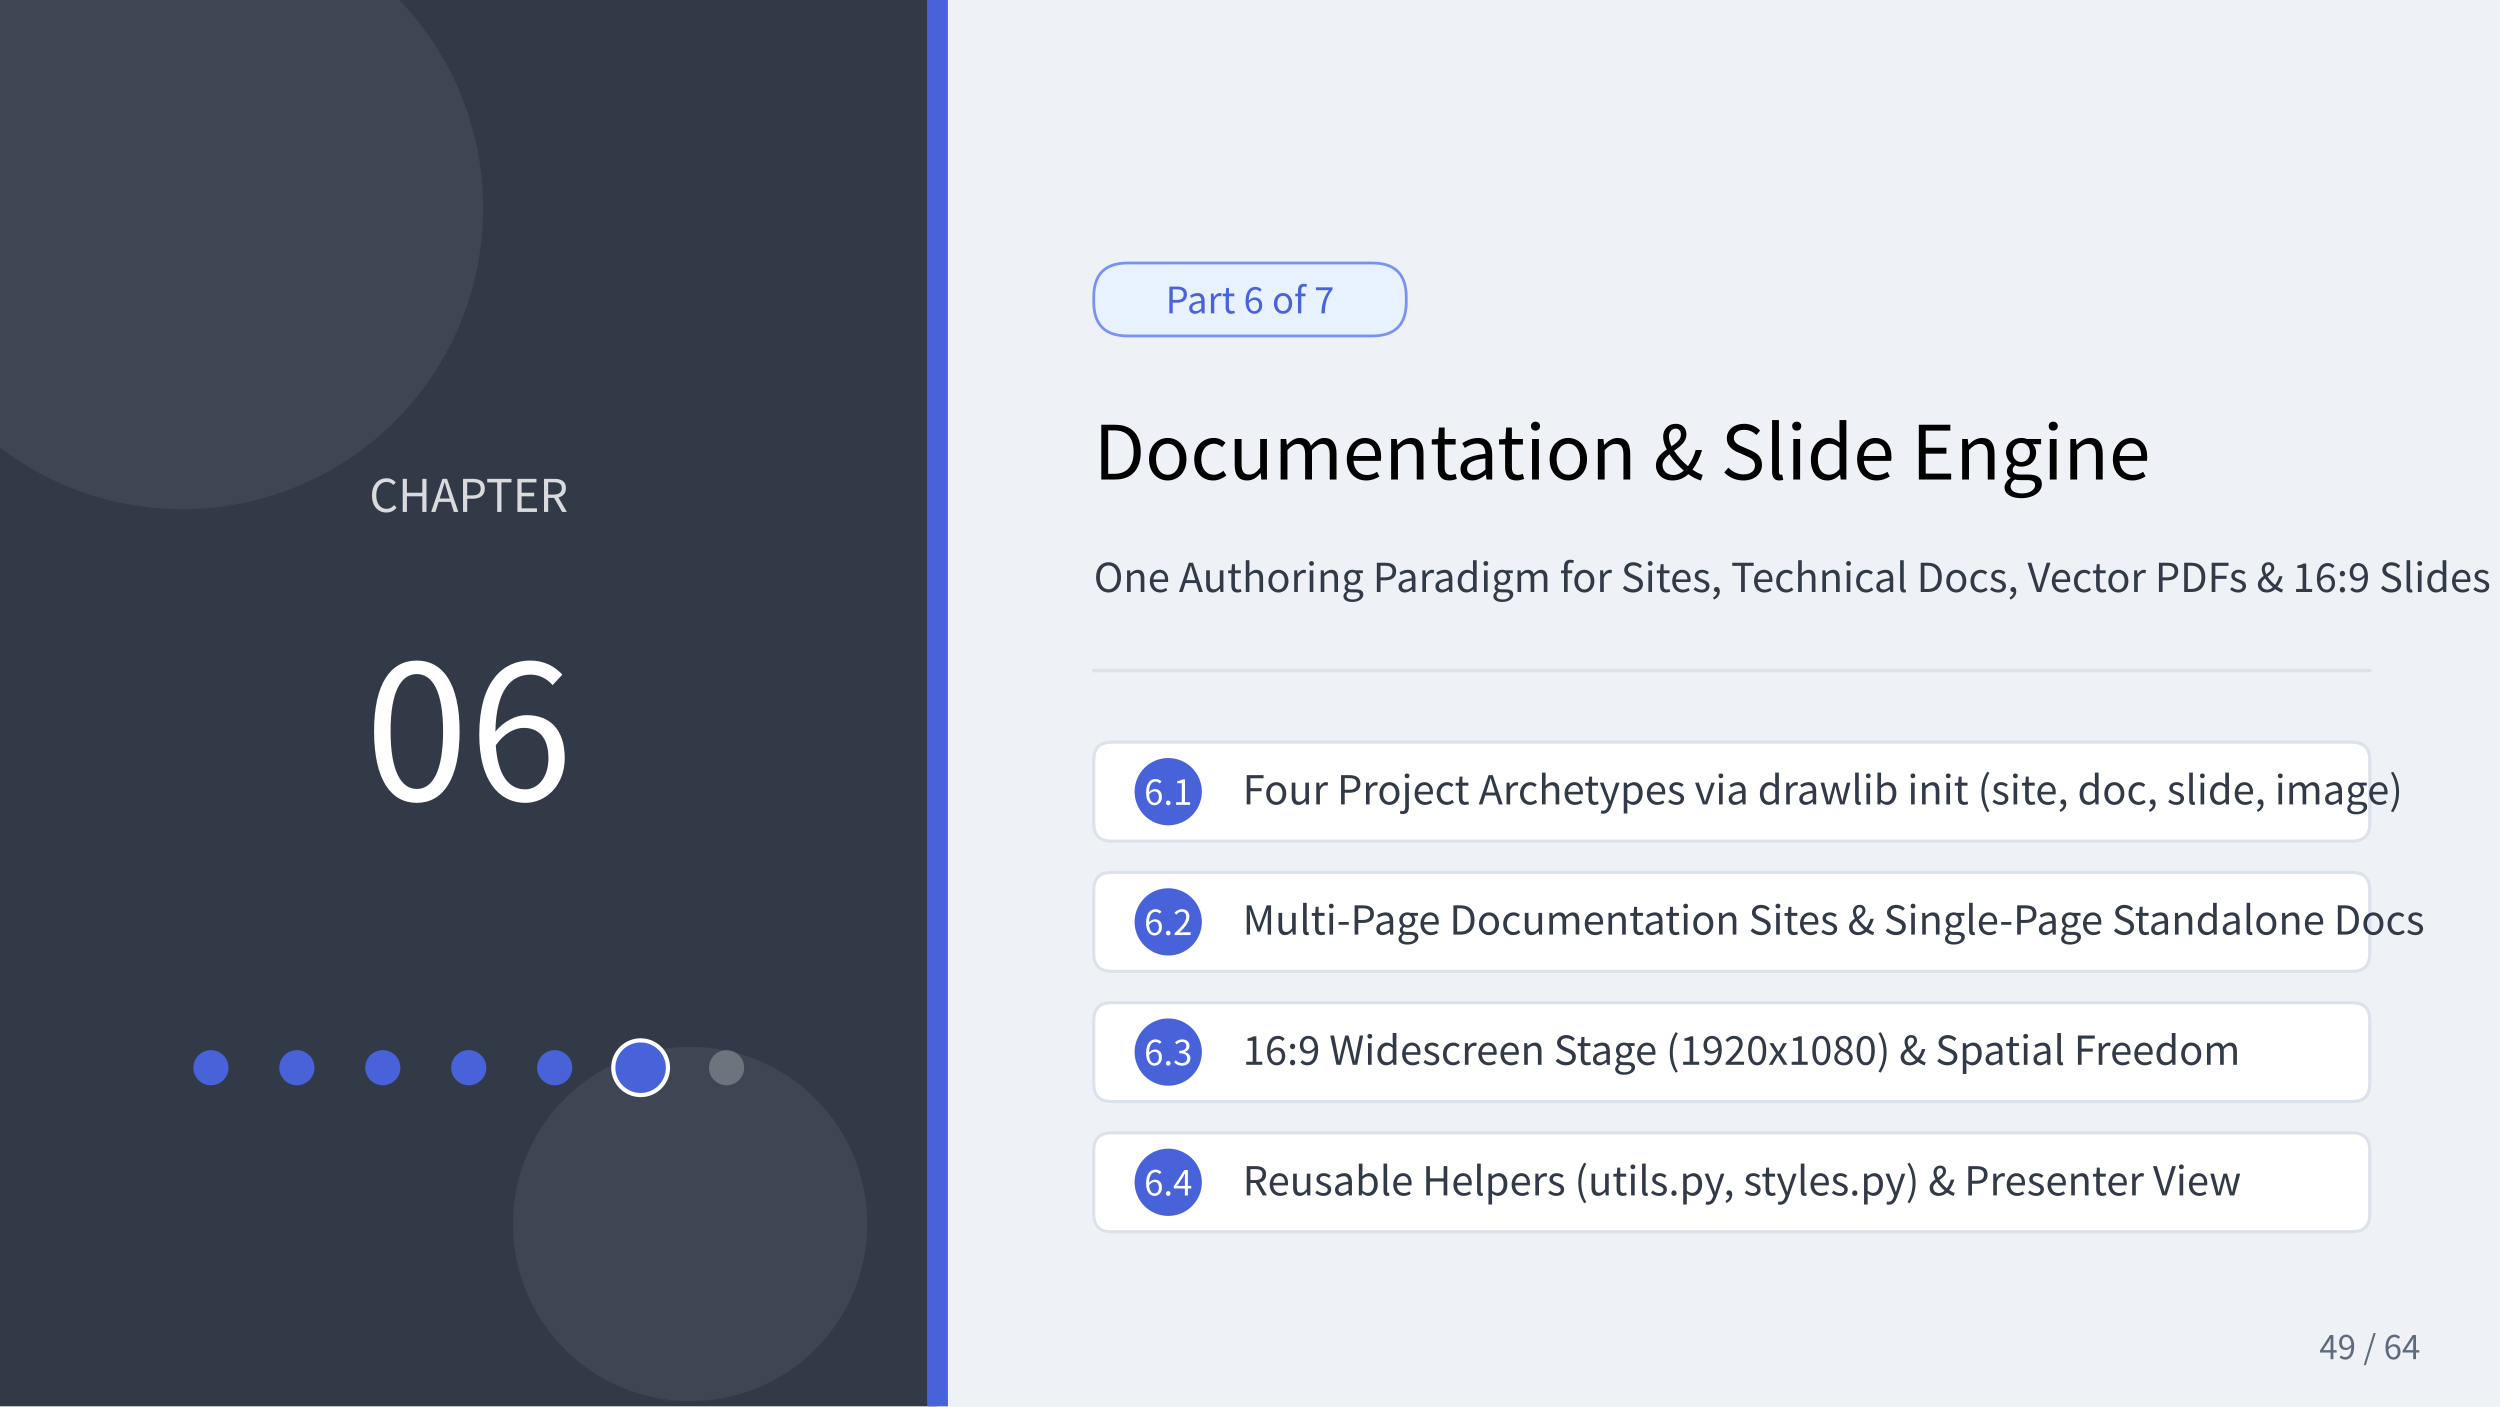
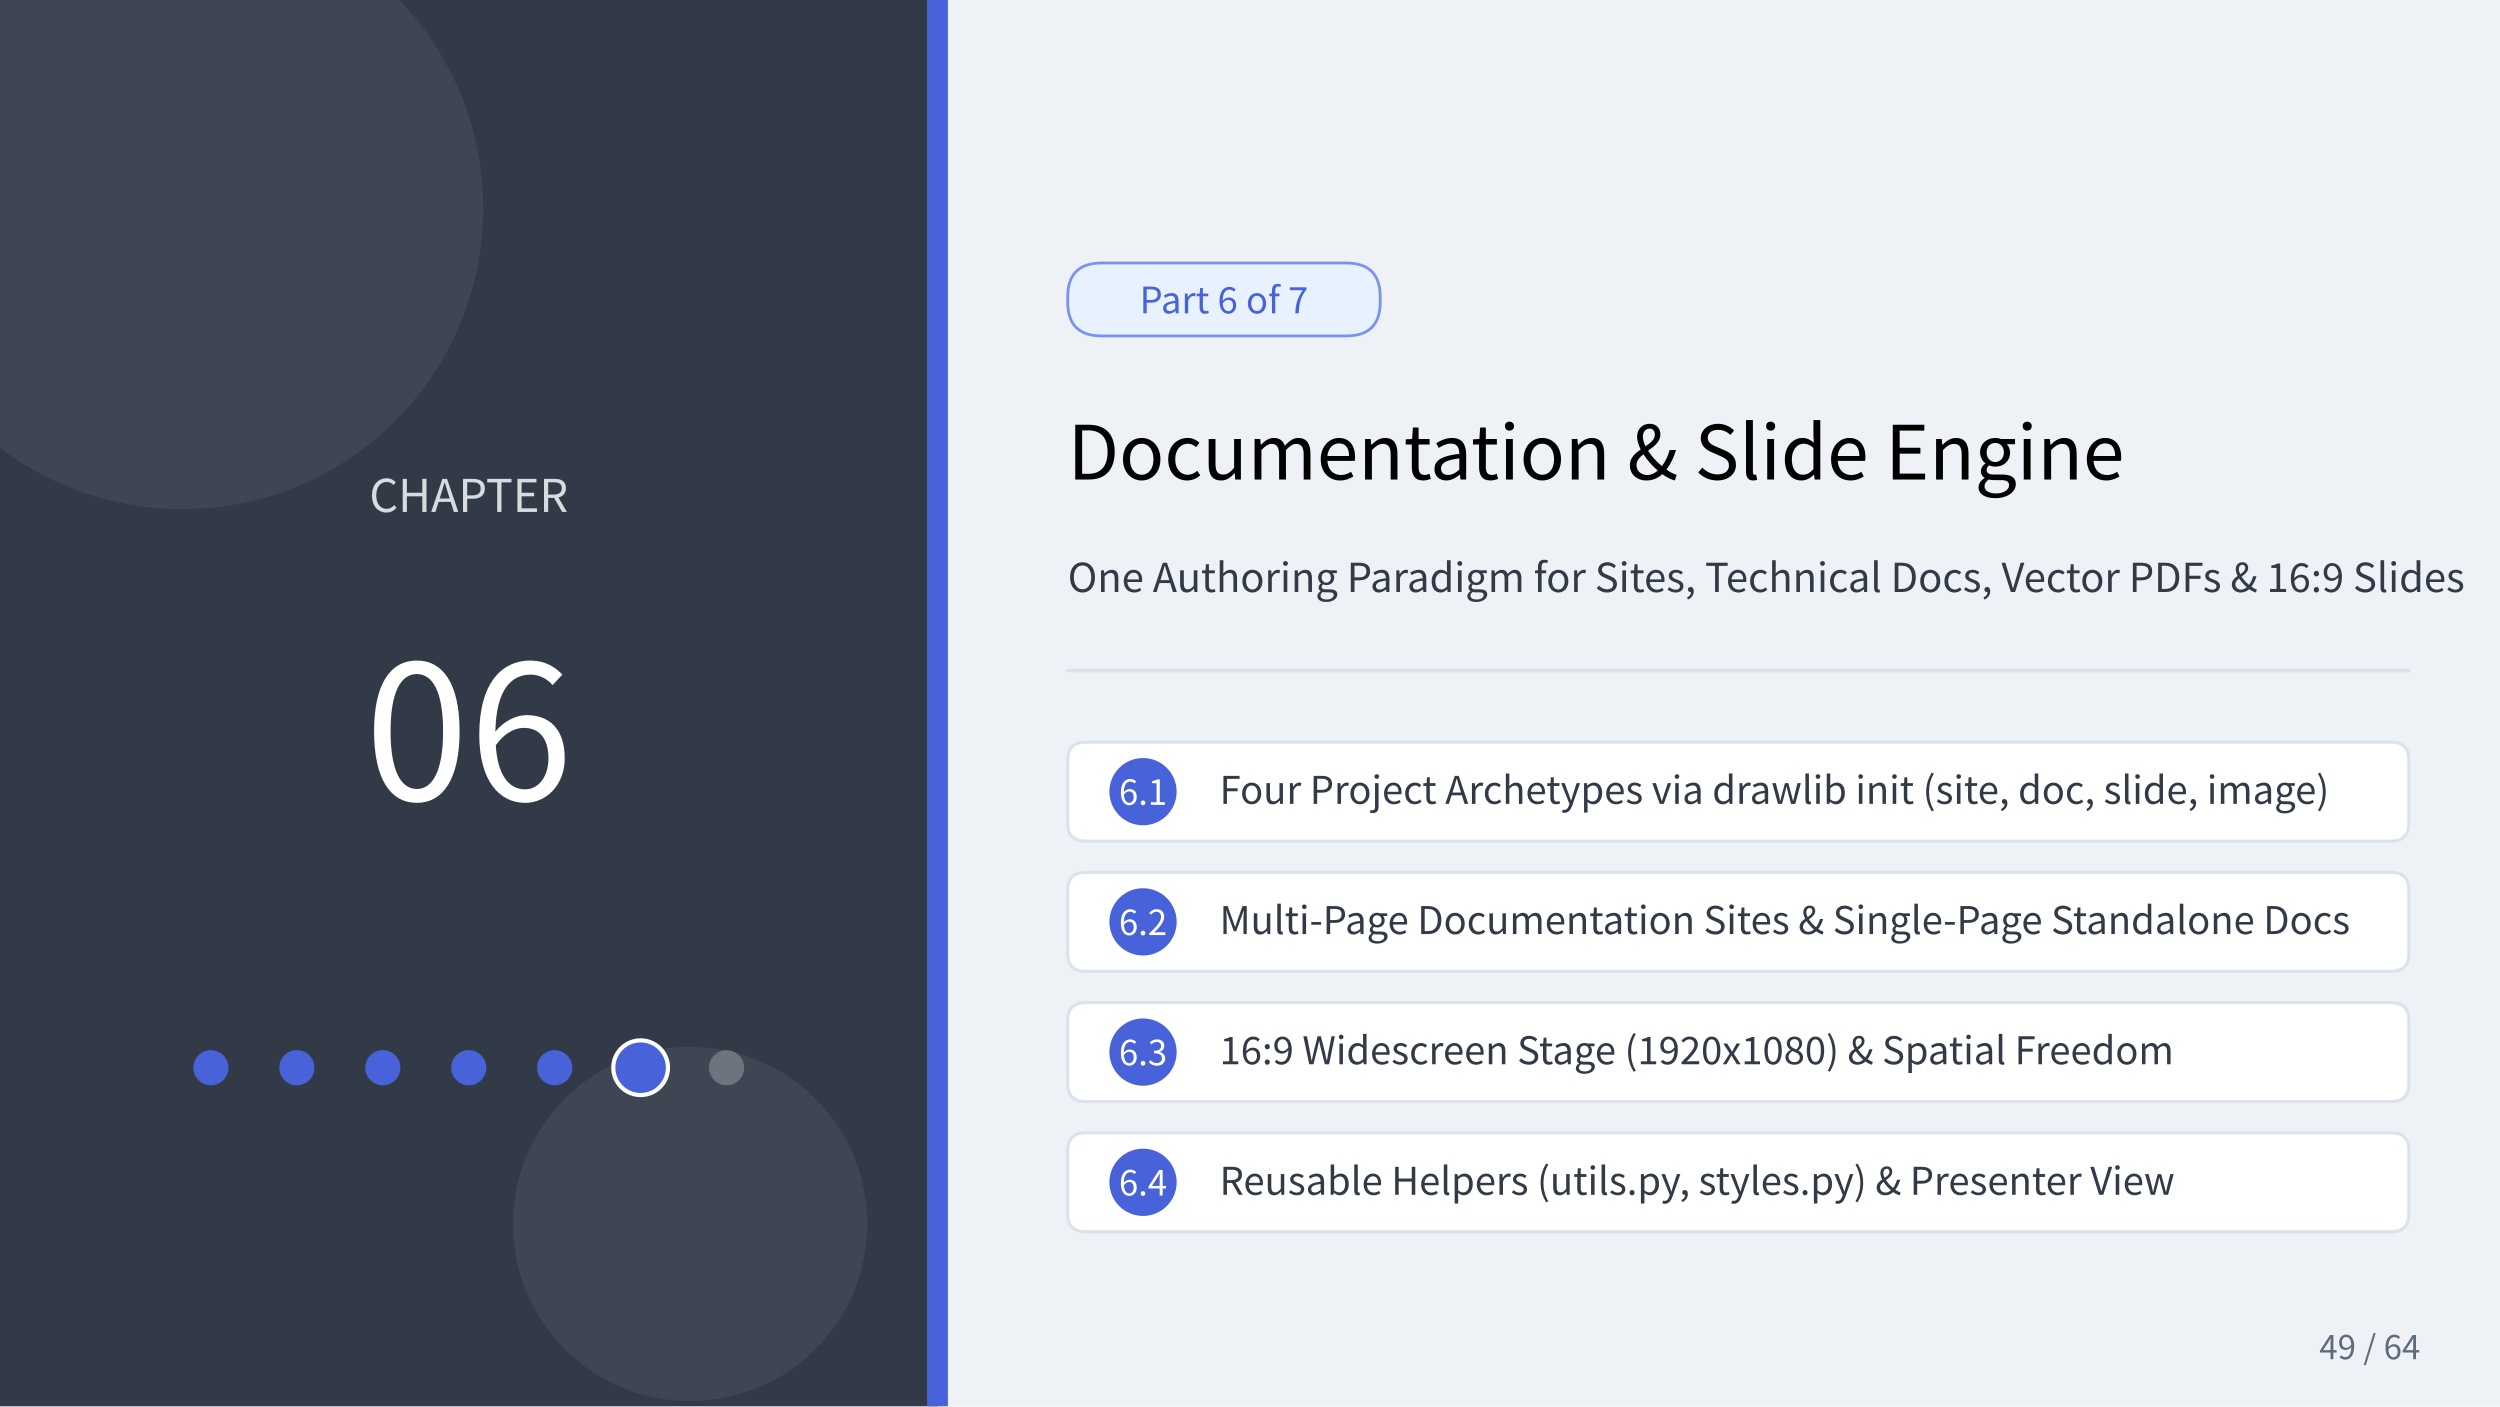
<svg xmlns="http://www.w3.org/2000/svg" width="720pt" height="405pt" viewBox="0 0 720 405" version="1.1">
  <defs>
    <style type="text/css">*{stroke-linejoin: round; stroke-linecap: butt}</style>
  </defs>
  <g id="figure_1">
    <g id="patch_1">
      <path d="M 0 405  L 720 405  L 720 0  L 0 0  z " style="fill: #ffffff" />
    </g>
    <g id="axes_1">
      <g id="patch_2">
        <path d="M 270 405  L 270 0  L 720 0  L 720 405  z " clip-path="url(#p6494dea2b6)" style="fill: #eef2f6" />
      </g>
      <g id="patch_3">
        <path d="M 0 405  L 0 0  L 270 0  L 270 405  z " clip-path="url(#p6494dea2b6)" style="fill: #323a48" />
      </g>
      <g id="patch_4">
        <path d="M 52.5 146.25  C 75.374 146.25 97.314 137.162 113.488 120.988  C 129.662 104.814 138.75 82.874 138.75 60  C 138.75 37.126 129.662 15.186 113.488 -0.988  C 97.314 -17.162 75.374 -26.25 52.5 -26.25  C 29.626 -26.25 7.686 -17.162 -8.488 -0.988  C -24.662 15.186 -33.75 37.126 -33.75 60  C -33.75 82.874 -24.662 104.814 -8.488 120.988  C 7.686 137.162 29.626 146.25 52.5 146.25  z " clip-path="url(#p6494dea2b6)" style="fill: #ffffff; opacity: 0.06; stroke: #ffffff; stroke-width: 0.8; stroke-linejoin: miter" />
      </g>
      <g id="patch_5">
        <path d="M 198.75 403.125  C 212.176 403.125 225.054 397.791 234.547 388.297  C 244.041 378.804 249.375 365.926 249.375 352.5  C 249.375 339.074 244.041 326.196 234.547 316.703  C 225.054 307.209 212.176 301.875 198.75 301.875  C 185.324 301.875 172.446 307.209 162.953 316.703  C 153.459 326.196 148.125 339.074 148.125 352.5  C 148.125 365.926 153.459 378.804 162.953 388.297  C 172.446 397.791 185.324 403.125 198.75 403.125  z " clip-path="url(#p6494dea2b6)" style="fill: #ffffff; opacity: 0.06; stroke: #ffffff; stroke-width: 0.8; stroke-linejoin: miter" />
      </g>
      <g id="patch_6">
        <path d="M 267 405  L 267 0  L 273 0  L 273 405  z " clip-path="url(#p6494dea2b6)" style="fill: #4862da" />
      </g>
      <g id="text_1">
        <g clip-path="url(#p6494dea2b6)">
          <text style="font-size: 13px; font-family: 'drawlib-cjk-japanese-noto-sans-bold', 'Noto Sans CJK JP'; text-anchor: middle; fill: #ffffff; opacity: 0.82" x="135" y="147.44" transform="rotate(-0 135 147.44)">CHAPTER</text>
        </g>
      </g>
      <g id="text_2">
        <g clip-path="url(#p6494dea2b6)">
          <text style="font-size: 54px; font-family: 'drawlib-cjk-japanese-noto-sans-bold', 'Noto Sans CJK JP'; text-anchor: middle; fill: #ffffff" x="135" y="230.52" transform="rotate(-0 135 230.52)">06</text>
        </g>
      </g>
      <g id="patch_7">
        <path d="M 60.75 312.562  C 62.093 312.562 63.38 312.029 64.33 311.08  C 65.279 310.13 65.812 308.843 65.812 307.5  C 65.812 306.157 65.279 304.87 64.33 303.92  C 63.38 302.971 62.093 302.438 60.75 302.438  C 59.407 302.438 58.12 302.971 57.17 303.92  C 56.221 304.87 55.688 306.157 55.688 307.5  C 55.688 308.843 56.221 310.13 57.17 311.08  C 58.12 312.029 59.407 312.562 60.75 312.562  z " clip-path="url(#p6494dea2b6)" style="fill: #4862da" />
      </g>
      <g id="patch_8">
        <path d="M 85.5 312.562  C 86.843 312.562 88.13 312.029 89.08 311.08  C 90.029 310.13 90.562 308.843 90.562 307.5  C 90.562 306.157 90.029 304.87 89.08 303.92  C 88.13 302.971 86.843 302.438 85.5 302.438  C 84.157 302.438 82.87 302.971 81.92 303.92  C 80.971 304.87 80.438 306.157 80.438 307.5  C 80.438 308.843 80.971 310.13 81.92 311.08  C 82.87 312.029 84.157 312.562 85.5 312.562  z " clip-path="url(#p6494dea2b6)" style="fill: #4862da" />
      </g>
      <g id="patch_9">
        <path d="M 110.25 312.562  C 111.593 312.562 112.88 312.029 113.83 311.08  C 114.779 310.13 115.312 308.843 115.312 307.5  C 115.312 306.157 114.779 304.87 113.83 303.92  C 112.88 302.971 111.593 302.438 110.25 302.438  C 108.907 302.438 107.62 302.971 106.67 303.92  C 105.721 304.87 105.188 306.157 105.188 307.5  C 105.188 308.843 105.721 310.13 106.67 311.08  C 107.62 312.029 108.907 312.562 110.25 312.562  z " clip-path="url(#p6494dea2b6)" style="fill: #4862da" />
      </g>
      <g id="patch_10">
        <path d="M 135 312.562  C 136.343 312.562 137.63 312.029 138.58 311.08  C 139.529 310.13 140.062 308.843 140.062 307.5  C 140.062 306.157 139.529 304.87 138.58 303.92  C 137.63 302.971 136.343 302.438 135 302.438  C 133.657 302.438 132.37 302.971 131.42 303.92  C 130.471 304.87 129.938 306.157 129.938 307.5  C 129.938 308.843 130.471 310.13 131.42 311.08  C 132.37 312.029 133.657 312.562 135 312.562  z " clip-path="url(#p6494dea2b6)" style="fill: #4862da" />
      </g>
      <g id="patch_11">
        <path d="M 159.75 312.562  C 161.093 312.562 162.38 312.029 163.33 311.08  C 164.279 310.13 164.812 308.843 164.812 307.5  C 164.812 306.157 164.279 304.87 163.33 303.92  C 162.38 302.971 161.093 302.438 159.75 302.438  C 158.407 302.438 157.12 302.971 156.17 303.92  C 155.221 304.87 154.688 306.157 154.688 307.5  C 154.688 308.843 155.221 310.13 156.17 311.08  C 157.12 312.029 158.407 312.562 159.75 312.562  z " clip-path="url(#p6494dea2b6)" style="fill: #4862da" />
      </g>
      <g id="patch_12">
        <path d="M 184.5 315.375  C 186.588 315.375 188.592 314.545 190.068 313.068  C 191.545 311.592 192.375 309.588 192.375 307.5  C 192.375 305.412 191.545 303.408 190.068 301.932  C 188.592 300.455 186.588 299.625 184.5 299.625  C 182.412 299.625 180.408 300.455 178.932 301.932  C 177.455 303.408 176.625 305.412 176.625 307.5  C 176.625 309.588 177.455 311.592 178.932 313.068  C 180.408 314.545 182.412 315.375 184.5 315.375  z " clip-path="url(#p6494dea2b6)" style="fill: #4862da; stroke: #ffffff; stroke-width: 1.2; stroke-linejoin: miter" />
      </g>
      <g id="patch_13">
        <path d="M 209.25 312.562  C 210.593 312.562 211.88 312.029 212.83 311.08  C 213.779 310.13 214.312 308.843 214.312 307.5  C 214.312 306.157 213.779 304.87 212.83 303.92  C 211.88 302.971 210.593 302.438 209.25 302.438  C 207.907 302.438 206.62 302.971 205.67 303.92  C 204.721 304.87 204.188 306.157 204.188 307.5  C 204.188 308.843 204.721 310.13 205.67 311.08  C 206.62 312.029 207.907 312.562 209.25 312.562  z " clip-path="url(#p6494dea2b6)" style="fill: #ffffff; opacity: 0.25" />
      </g>
      <g id="patch_14">
-         <path d="M 360 96.75  L 324.75 96.75  Q 315 96.75 315 87  L 315 85.5  Q 315 75.75 324.75 75.75  L 395.25 75.75  Q 405 75.75 405 85.5  L 405 87  Q 405 96.75 395.25 96.75  z " clip-path="url(#p6494dea2b6)" style="fill: #e8f2ff; stroke: #7891f2; stroke-width: 0.8; stroke-linejoin: miter" />
+         <path d="M 352.5 96.75  L 317.25 96.75  Q 307.5 96.75 307.5 87  L 307.5 85.5  Q 307.5 75.75 317.25 75.75  L 387.75 75.75  Q 397.5 75.75 397.5 85.5  L 397.5 87  Q 397.5 96.75 387.75 96.75  z " clip-path="url(#p6494dea2b6)" style="fill: #e8f2ff; stroke: #7891f2; stroke-width: 0.8; stroke-linejoin: miter" />
      </g>
      <g id="text_3">
        <g clip-path="url(#p6494dea2b6)">
-           <text style="font-size: 10.5px; font-family: 'drawlib-cjk-japanese-noto-sans-bold', 'Noto Sans CJK JP'; text-anchor: middle; fill: #4862da" x="360" y="90.24" transform="rotate(-0 360 90.24)">Part 6 of 7</text>
+           <text style="font-size: 10.5px; font-family: 'drawlib-cjk-japanese-noto-sans-bold', 'Noto Sans CJK JP'; text-anchor: middle; fill: #4862da" x="352.5" y="90.24" transform="rotate(-0 352.5 90.24)">Part 6 of 7</text>
        </g>
      </g>
      <g id="text_4">
        <g clip-path="url(#p6494dea2b6)">
-           <text style="font-size: 21.5px; font-family: 'drawlib-cjk-japanese-noto-sans-bold', 'Noto Sans CJK JP'; text-anchor: start" x="315" y="138.098" transform="rotate(-0 315 138.0981)">Documentation &amp; Slide Engine</text>
+           <text style="font-size: 21.5px; font-family: 'drawlib-cjk-japanese-noto-sans-bold', 'Noto Sans CJK JP'; text-anchor: start" x="307.5" y="138.098" transform="rotate(-0 307.5 138.0981)">Documentation &amp; Slide Engine</text>
        </g>
      </g>
      <g id="text_5">
        <g clip-path="url(#p6494dea2b6)">
-           <text style="font-size: 11.5px; font-family: 'drawlib-cjk-japanese-noto-sans-regular', 'Noto Sans CJK JP'; text-anchor: start; fill: #323a48" x="315" y="170.498" transform="rotate(-0 315 170.4975)">One Authoring Paradigm for Sites, Technical Docs, Vector PDFs &amp; 16:9 Slides</text>
+           <text style="font-size: 11.5px; font-family: 'drawlib-cjk-japanese-noto-sans-regular', 'Noto Sans CJK JP'; text-anchor: start; fill: #323a48" x="307.5" y="170.498" transform="rotate(-0 307.5 170.4975)">One Authoring Paradigm for Sites, Technical Docs, Vector PDFs &amp; 16:9 Slides</text>
        </g>
      </g>
      <g id="patch_15">
-         <path d="M 315 193.125  L 682.5 193.125  " clip-path="url(#p6494dea2b6)" style="fill: none; stroke: #dce2eb; stroke-linecap: round" />
+         <path d="M 307.5 193.125  L 693.75 193.125  " clip-path="url(#p6494dea2b6)" style="fill: none; stroke: #dce2eb; stroke-linecap: round" />
      </g>
      <g id="patch_16">
-         <path d="M 498.75 242.25  L 320.13 242.25  Q 315 242.25 315 237.12  L 315 218.88  Q 315 213.75 320.13 213.75  L 677.37 213.75  Q 682.5 213.75 682.5 218.88  L 682.5 237.12  Q 682.5 242.25 677.37 242.25  z " clip-path="url(#p6494dea2b6)" style="fill: #ffffff; stroke: #dce2eb; stroke-width: 0.9; stroke-linejoin: miter" />
+         <path d="M 500.625 242.25  L 312.63 242.25  Q 307.5 242.25 307.5 237.12  L 307.5 218.88  Q 307.5 213.75 312.63 213.75  L 688.62 213.75  Q 693.75 213.75 693.75 218.88  L 693.75 237.12  Q 693.75 242.25 688.62 242.25  z " clip-path="url(#p6494dea2b6)" style="fill: #ffffff; stroke: #dce2eb; stroke-width: 0.9; stroke-linejoin: miter" />
      </g>
      <g id="patch_17">
-         <path d="M 336.45 237.69  C 339.02 237.69 341.485 236.669 343.302 234.852  C 345.119 233.035 346.14 230.57 346.14 228  C 346.14 225.43 345.119 222.965 343.302 221.148  C 341.485 219.331 339.02 218.31 336.45 218.31  C 333.88 218.31 331.415 219.331 329.598 221.148  C 327.781 222.965 326.76 225.43 326.76 228  C 326.76 230.57 327.781 233.035 329.598 234.852  C 331.415 236.669 333.88 237.69 336.45 237.69  z " clip-path="url(#p6494dea2b6)" style="fill: #4862da" />
+         <path d="M 329.19 237.69  C 331.76 237.69 334.225 236.669 336.042 234.852  C 337.859 233.035 338.88 230.57 338.88 228  C 338.88 225.43 337.859 222.965 336.042 221.148  C 334.225 219.331 331.76 218.31 329.19 218.31  C 326.62 218.31 324.155 219.331 322.338 221.148  C 320.521 222.965 319.5 225.43 319.5 228  C 319.5 230.57 320.521 233.035 322.338 234.852  C 324.155 236.669 326.62 237.69 329.19 237.69  z " clip-path="url(#p6494dea2b6)" style="fill: #4862da" />
      </g>
      <g id="text_6">
        <g clip-path="url(#p6494dea2b6)">
-           <text style="font-size: 10px; font-family: 'drawlib-cjk-japanese-noto-sans-bold', 'Noto Sans CJK JP'; text-anchor: middle; fill: #ffffff" x="336.45" y="231.8" transform="rotate(-0 336.45 231.8)">6.1</text>
+           <text style="font-size: 10px; font-family: 'drawlib-cjk-japanese-noto-sans-bold', 'Noto Sans CJK JP'; text-anchor: middle; fill: #ffffff" x="329.19" y="231.8" transform="rotate(-0 329.19 231.8)">6.1</text>
        </g>
      </g>
      <g id="text_7">
        <g clip-path="url(#p6494dea2b6)">
-           <text style="font-size: 11.5px; font-family: 'drawlib-cjk-japanese-noto-sans-bold', 'Noto Sans CJK JP'; text-anchor: start; fill: #323a48" x="357.9" y="231.663" transform="rotate(-0 357.9 231.6629)">Four Project Archetypes via drawlib init (site, doc, slide, image)</text>
+           <text style="font-size: 11px; font-family: 'drawlib-cjk-japanese-noto-sans-bold', 'Noto Sans CJK JP'; text-anchor: start; fill: #323a48" x="351.24" y="231.504" transform="rotate(-0 351.24 231.5037)">Four Project Archetypes via drawlib init (site, doc, slide, image)</text>
        </g>
      </g>
      <g id="patch_18">
-         <path d="M 498.75 279.75  L 320.13 279.75  Q 315 279.75 315 274.62  L 315 256.38  Q 315 251.25 320.13 251.25  L 677.37 251.25  Q 682.5 251.25 682.5 256.38  L 682.5 274.62  Q 682.5 279.75 677.37 279.75  z " clip-path="url(#p6494dea2b6)" style="fill: #ffffff; stroke: #dce2eb; stroke-width: 0.9; stroke-linejoin: miter" />
+         <path d="M 500.625 279.75  L 312.63 279.75  Q 307.5 279.75 307.5 274.62  L 307.5 256.38  Q 307.5 251.25 312.63 251.25  L 688.62 251.25  Q 693.75 251.25 693.75 256.38  L 693.75 274.62  Q 693.75 279.75 688.62 279.75  z " clip-path="url(#p6494dea2b6)" style="fill: #ffffff; stroke: #dce2eb; stroke-width: 0.9; stroke-linejoin: miter" />
      </g>
      <g id="patch_19">
-         <path d="M 336.45 275.19  C 339.02 275.19 341.485 274.169 343.302 272.352  C 345.119 270.535 346.14 268.07 346.14 265.5  C 346.14 262.93 345.119 260.465 343.302 258.648  C 341.485 256.831 339.02 255.81 336.45 255.81  C 333.88 255.81 331.415 256.831 329.598 258.648  C 327.781 260.465 326.76 262.93 326.76 265.5  C 326.76 268.07 327.781 270.535 329.598 272.352  C 331.415 274.169 333.88 275.19 336.45 275.19  z " clip-path="url(#p6494dea2b6)" style="fill: #4862da" />
+         <path d="M 329.19 275.19  C 331.76 275.19 334.225 274.169 336.042 272.352  C 337.859 270.535 338.88 268.07 338.88 265.5  C 338.88 262.93 337.859 260.465 336.042 258.648  C 334.225 256.831 331.76 255.81 329.19 255.81  C 326.62 255.81 324.155 256.831 322.338 258.648  C 320.521 260.465 319.5 262.93 319.5 265.5  C 319.5 268.07 320.521 270.535 322.338 272.352  C 324.155 274.169 326.62 275.19 329.19 275.19  z " clip-path="url(#p6494dea2b6)" style="fill: #4862da" />
      </g>
      <g id="text_8">
        <g clip-path="url(#p6494dea2b6)">
-           <text style="font-size: 10px; font-family: 'drawlib-cjk-japanese-noto-sans-bold', 'Noto Sans CJK JP'; text-anchor: middle; fill: #ffffff" x="336.45" y="269.3" transform="rotate(-0 336.45 269.3)">6.2</text>
+           <text style="font-size: 10px; font-family: 'drawlib-cjk-japanese-noto-sans-bold', 'Noto Sans CJK JP'; text-anchor: middle; fill: #ffffff" x="329.19" y="269.3" transform="rotate(-0 329.19 269.3)">6.2</text>
        </g>
      </g>
      <g id="text_9">
        <g clip-path="url(#p6494dea2b6)">
-           <text style="font-size: 11.5px; font-family: 'drawlib-cjk-japanese-noto-sans-bold', 'Noto Sans CJK JP'; text-anchor: start; fill: #323a48" x="357.9" y="269.163" transform="rotate(-0 357.9 269.1629)">Multi-Page Documentation Sites &amp; Single-Page Standalone Docs</text>
+           <text style="font-size: 11px; font-family: 'drawlib-cjk-japanese-noto-sans-bold', 'Noto Sans CJK JP'; text-anchor: start; fill: #323a48" x="351.24" y="269.004" transform="rotate(-0 351.24 269.0037)">Multi-Page Documentation Sites &amp; Single-Page Standalone Docs</text>
        </g>
      </g>
      <g id="patch_20">
-         <path d="M 498.75 317.25  L 320.13 317.25  Q 315 317.25 315 312.12  L 315 293.88  Q 315 288.75 320.13 288.75  L 677.37 288.75  Q 682.5 288.75 682.5 293.88  L 682.5 312.12  Q 682.5 317.25 677.37 317.25  z " clip-path="url(#p6494dea2b6)" style="fill: #ffffff; stroke: #dce2eb; stroke-width: 0.9; stroke-linejoin: miter" />
+         <path d="M 500.625 317.25  L 312.63 317.25  Q 307.5 317.25 307.5 312.12  L 307.5 293.88  Q 307.5 288.75 312.63 288.75  L 688.62 288.75  Q 693.75 288.75 693.75 293.88  L 693.75 312.12  Q 693.75 317.25 688.62 317.25  z " clip-path="url(#p6494dea2b6)" style="fill: #ffffff; stroke: #dce2eb; stroke-width: 0.9; stroke-linejoin: miter" />
      </g>
      <g id="patch_21">
-         <path d="M 336.45 312.69  C 339.02 312.69 341.485 311.669 343.302 309.852  C 345.119 308.035 346.14 305.57 346.14 303  C 346.14 300.43 345.119 297.965 343.302 296.148  C 341.485 294.331 339.02 293.31 336.45 293.31  C 333.88 293.31 331.415 294.331 329.598 296.148  C 327.781 297.965 326.76 300.43 326.76 303  C 326.76 305.57 327.781 308.035 329.598 309.852  C 331.415 311.669 333.88 312.69 336.45 312.69  z " clip-path="url(#p6494dea2b6)" style="fill: #4862da" />
+         <path d="M 329.19 312.69  C 331.76 312.69 334.225 311.669 336.042 309.852  C 337.859 308.035 338.88 305.57 338.88 303  C 338.88 300.43 337.859 297.965 336.042 296.148  C 334.225 294.331 331.76 293.31 329.19 293.31  C 326.62 293.31 324.155 294.331 322.338 296.148  C 320.521 297.965 319.5 300.43 319.5 303  C 319.5 305.57 320.521 308.035 322.338 309.852  C 324.155 311.669 326.62 312.69 329.19 312.69  z " clip-path="url(#p6494dea2b6)" style="fill: #4862da" />
      </g>
      <g id="text_10">
        <g clip-path="url(#p6494dea2b6)">
-           <text style="font-size: 10px; font-family: 'drawlib-cjk-japanese-noto-sans-bold', 'Noto Sans CJK JP'; text-anchor: middle; fill: #ffffff" x="336.45" y="306.8" transform="rotate(-0 336.45 306.8)">6.3</text>
+           <text style="font-size: 10px; font-family: 'drawlib-cjk-japanese-noto-sans-bold', 'Noto Sans CJK JP'; text-anchor: middle; fill: #ffffff" x="329.19" y="306.8" transform="rotate(-0 329.19 306.8)">6.3</text>
        </g>
      </g>
      <g id="text_11">
        <g clip-path="url(#p6494dea2b6)">
-           <text style="font-size: 11.5px; font-family: 'drawlib-cjk-japanese-noto-sans-bold', 'Noto Sans CJK JP'; text-anchor: start; fill: #323a48" x="357.9" y="306.663" transform="rotate(-0 357.9 306.6629)">16:9 Widescreen Stage (1920x1080) &amp; Spatial Freedom</text>
+           <text style="font-size: 11px; font-family: 'drawlib-cjk-japanese-noto-sans-bold', 'Noto Sans CJK JP'; text-anchor: start; fill: #323a48" x="351.24" y="306.504" transform="rotate(-0 351.24 306.5037)">16:9 Widescreen Stage (1920x1080) &amp; Spatial Freedom</text>
        </g>
      </g>
      <g id="patch_22">
-         <path d="M 498.75 354.75  L 320.13 354.75  Q 315 354.75 315 349.62  L 315 331.38  Q 315 326.25 320.13 326.25  L 677.37 326.25  Q 682.5 326.25 682.5 331.38  L 682.5 349.62  Q 682.5 354.75 677.37 354.75  z " clip-path="url(#p6494dea2b6)" style="fill: #ffffff; stroke: #dce2eb; stroke-width: 0.9; stroke-linejoin: miter" />
+         <path d="M 500.625 354.75  L 312.63 354.75  Q 307.5 354.75 307.5 349.62  L 307.5 331.38  Q 307.5 326.25 312.63 326.25  L 688.62 326.25  Q 693.75 326.25 693.75 331.38  L 693.75 349.62  Q 693.75 354.75 688.62 354.75  z " clip-path="url(#p6494dea2b6)" style="fill: #ffffff; stroke: #dce2eb; stroke-width: 0.9; stroke-linejoin: miter" />
      </g>
      <g id="patch_23">
-         <path d="M 336.45 350.19  C 339.02 350.19 341.485 349.169 343.302 347.352  C 345.119 345.535 346.14 343.07 346.14 340.5  C 346.14 337.93 345.119 335.465 343.302 333.648  C 341.485 331.831 339.02 330.81 336.45 330.81  C 333.88 330.81 331.415 331.831 329.598 333.648  C 327.781 335.465 326.76 337.93 326.76 340.5  C 326.76 343.07 327.781 345.535 329.598 347.352  C 331.415 349.169 333.88 350.19 336.45 350.19  z " clip-path="url(#p6494dea2b6)" style="fill: #4862da" />
+         <path d="M 329.19 350.19  C 331.76 350.19 334.225 349.169 336.042 347.352  C 337.859 345.535 338.88 343.07 338.88 340.5  C 338.88 337.93 337.859 335.465 336.042 333.648  C 334.225 331.831 331.76 330.81 329.19 330.81  C 326.62 330.81 324.155 331.831 322.338 333.648  C 320.521 335.465 319.5 337.93 319.5 340.5  C 319.5 343.07 320.521 345.535 322.338 347.352  C 324.155 349.169 326.62 350.19 329.19 350.19  z " clip-path="url(#p6494dea2b6)" style="fill: #4862da" />
      </g>
      <g id="text_12">
        <g clip-path="url(#p6494dea2b6)">
-           <text style="font-size: 10px; font-family: 'drawlib-cjk-japanese-noto-sans-bold', 'Noto Sans CJK JP'; text-anchor: middle; fill: #ffffff" x="336.45" y="344.3" transform="rotate(-0 336.45 344.3)">6.4</text>
+           <text style="font-size: 10px; font-family: 'drawlib-cjk-japanese-noto-sans-bold', 'Noto Sans CJK JP'; text-anchor: middle; fill: #ffffff" x="329.19" y="344.3" transform="rotate(-0 329.19 344.3)">6.4</text>
        </g>
      </g>
      <g id="text_13">
        <g clip-path="url(#p6494dea2b6)">
-           <text style="font-size: 11.5px; font-family: 'drawlib-cjk-japanese-noto-sans-bold', 'Noto Sans CJK JP'; text-anchor: start; fill: #323a48" x="357.9" y="344.272" transform="rotate(-0 357.9 344.2716)">Reusable Helpers (utils.py, styles.py) &amp; Presenter View</text>
+           <text style="font-size: 11px; font-family: 'drawlib-cjk-japanese-noto-sans-bold', 'Noto Sans CJK JP'; text-anchor: start; fill: #323a48" x="351.24" y="344.108" transform="rotate(-0 351.24 344.1077)">Reusable Helpers (utils.py, styles.py) &amp; Presenter View</text>
        </g>
      </g>
      <g id="text_14">
        <g clip-path="url(#p6494dea2b6)">
          <text style="font-size: 9.5px; font-family: 'drawlib-cjk-japanese-noto-sans-regular', 'Noto Sans CJK JP'; text-anchor: middle; fill: #5f6b7d" x="682.5" y="391.454" transform="rotate(-0 682.5 391.4545)">49 / 64</text>
        </g>
      </g>
    </g>
  </g>
  <defs>
    <clipPath id="p6494dea2b6">
      <rect x="0" y="0" width="720" height="405" />
    </clipPath>
  </defs>
</svg>
